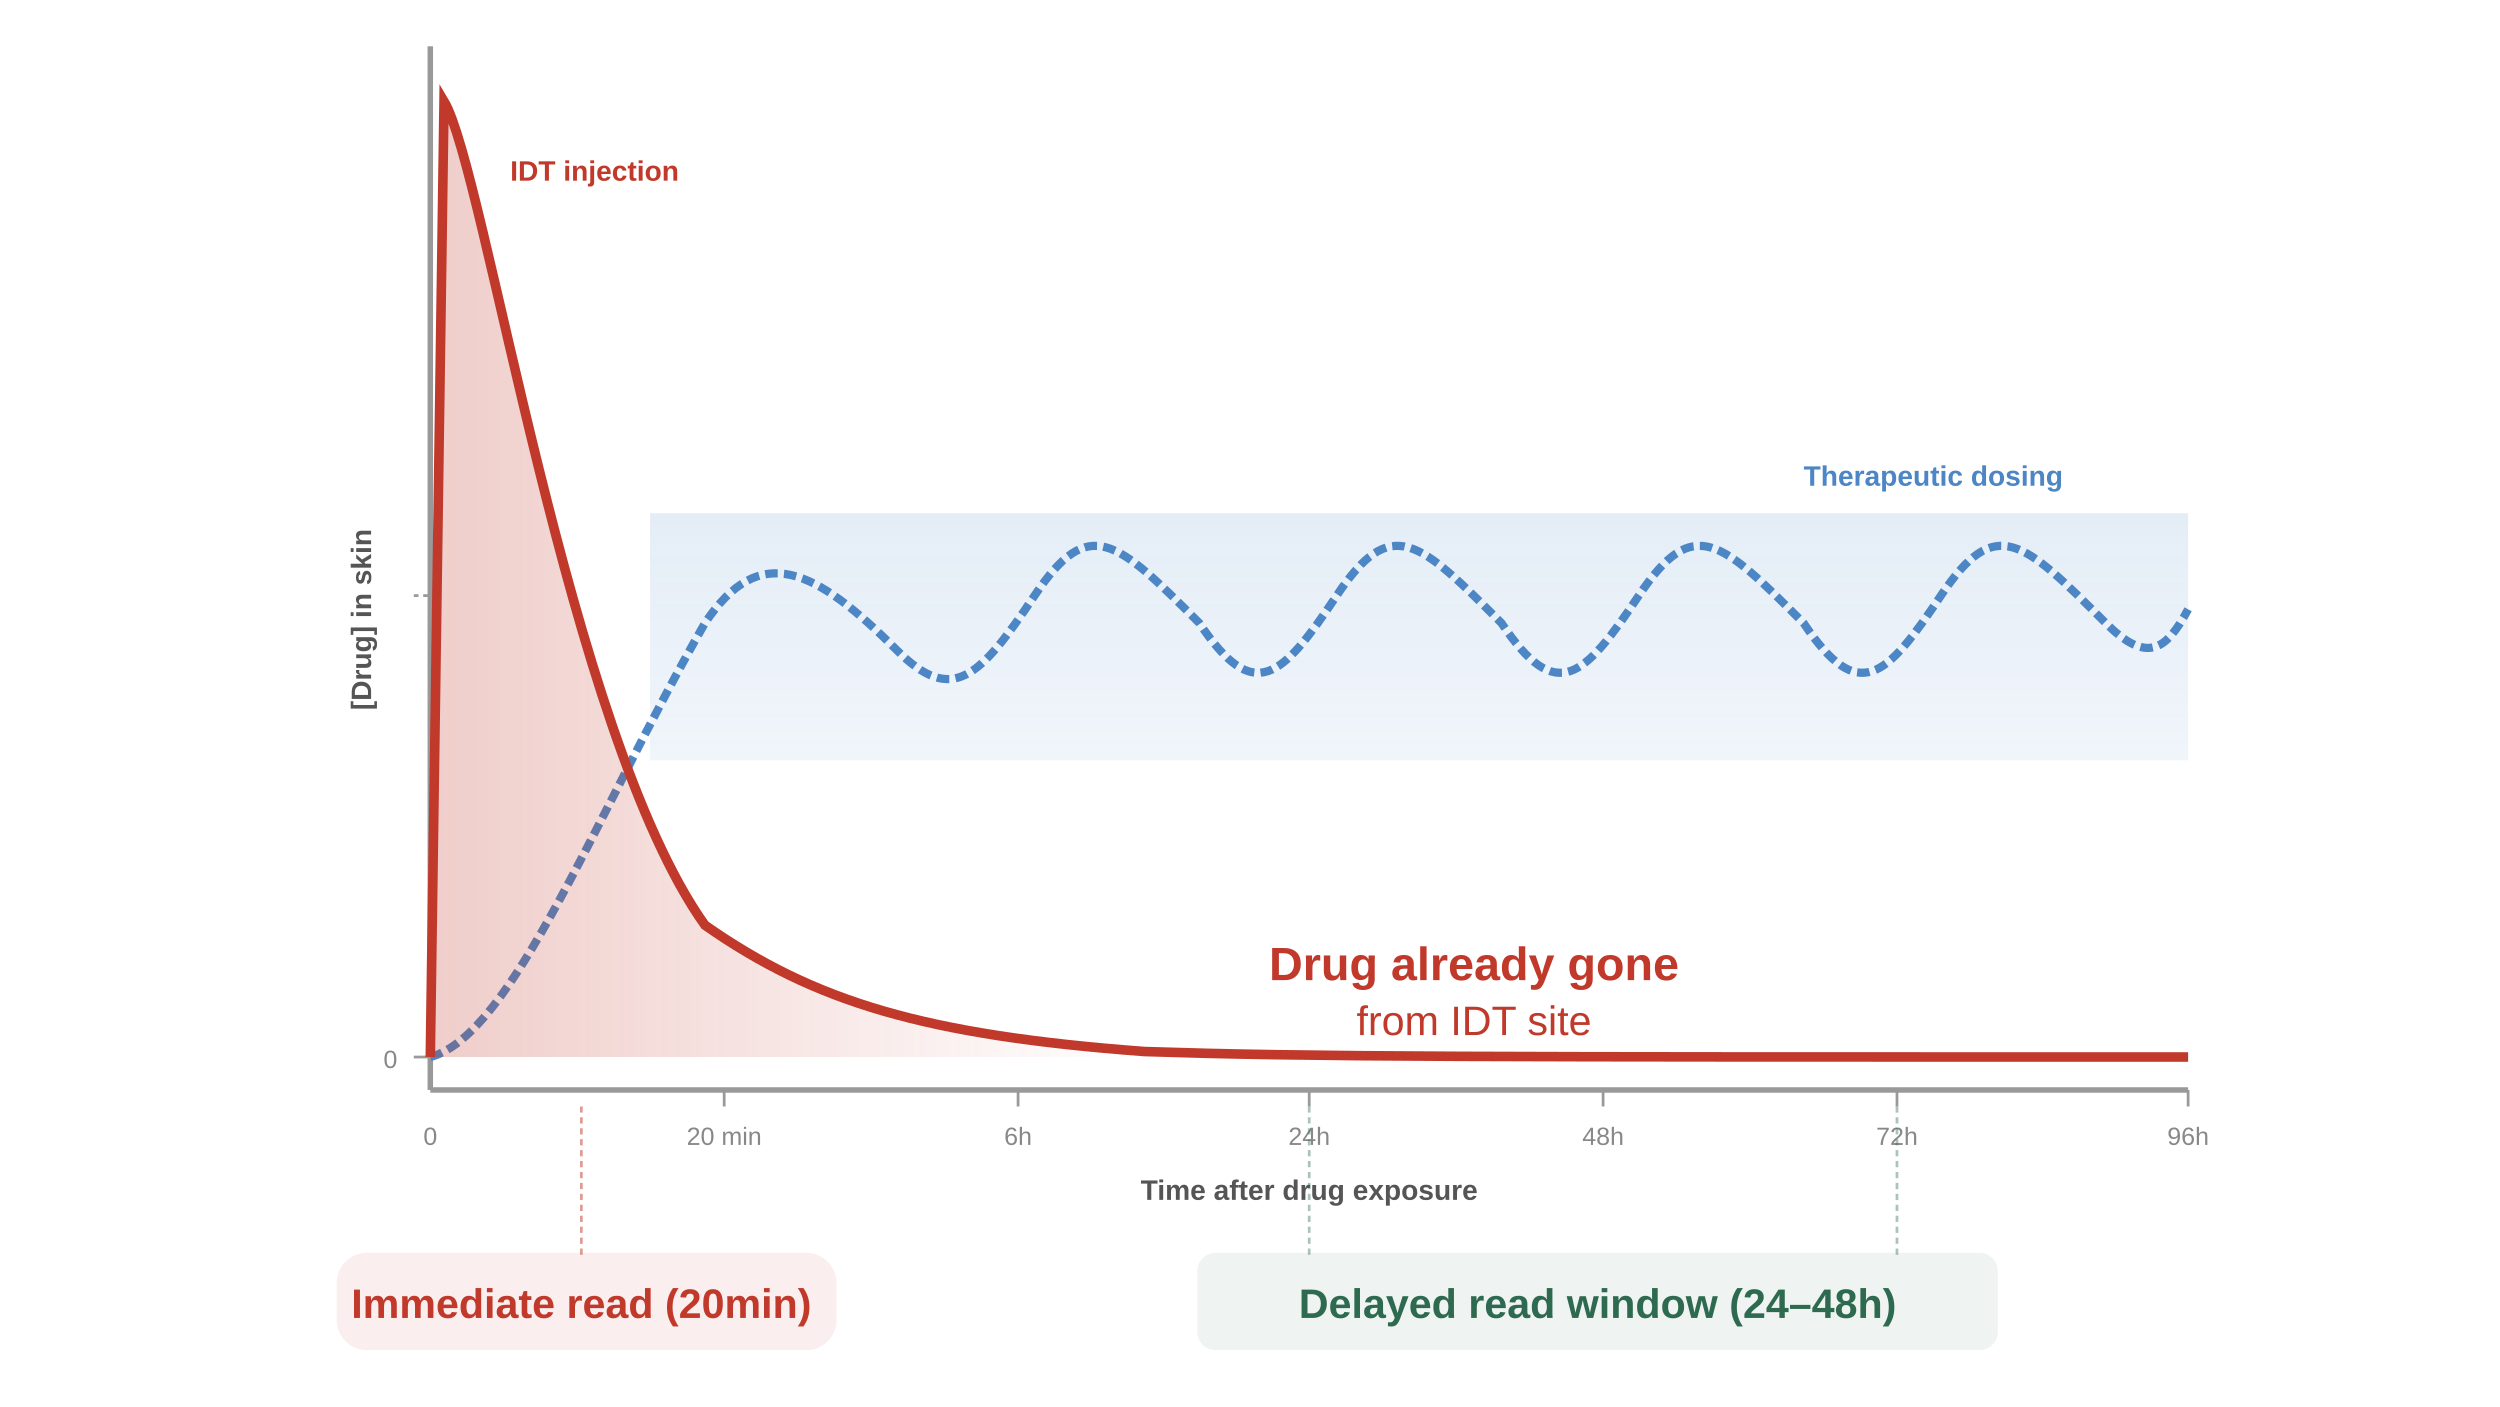
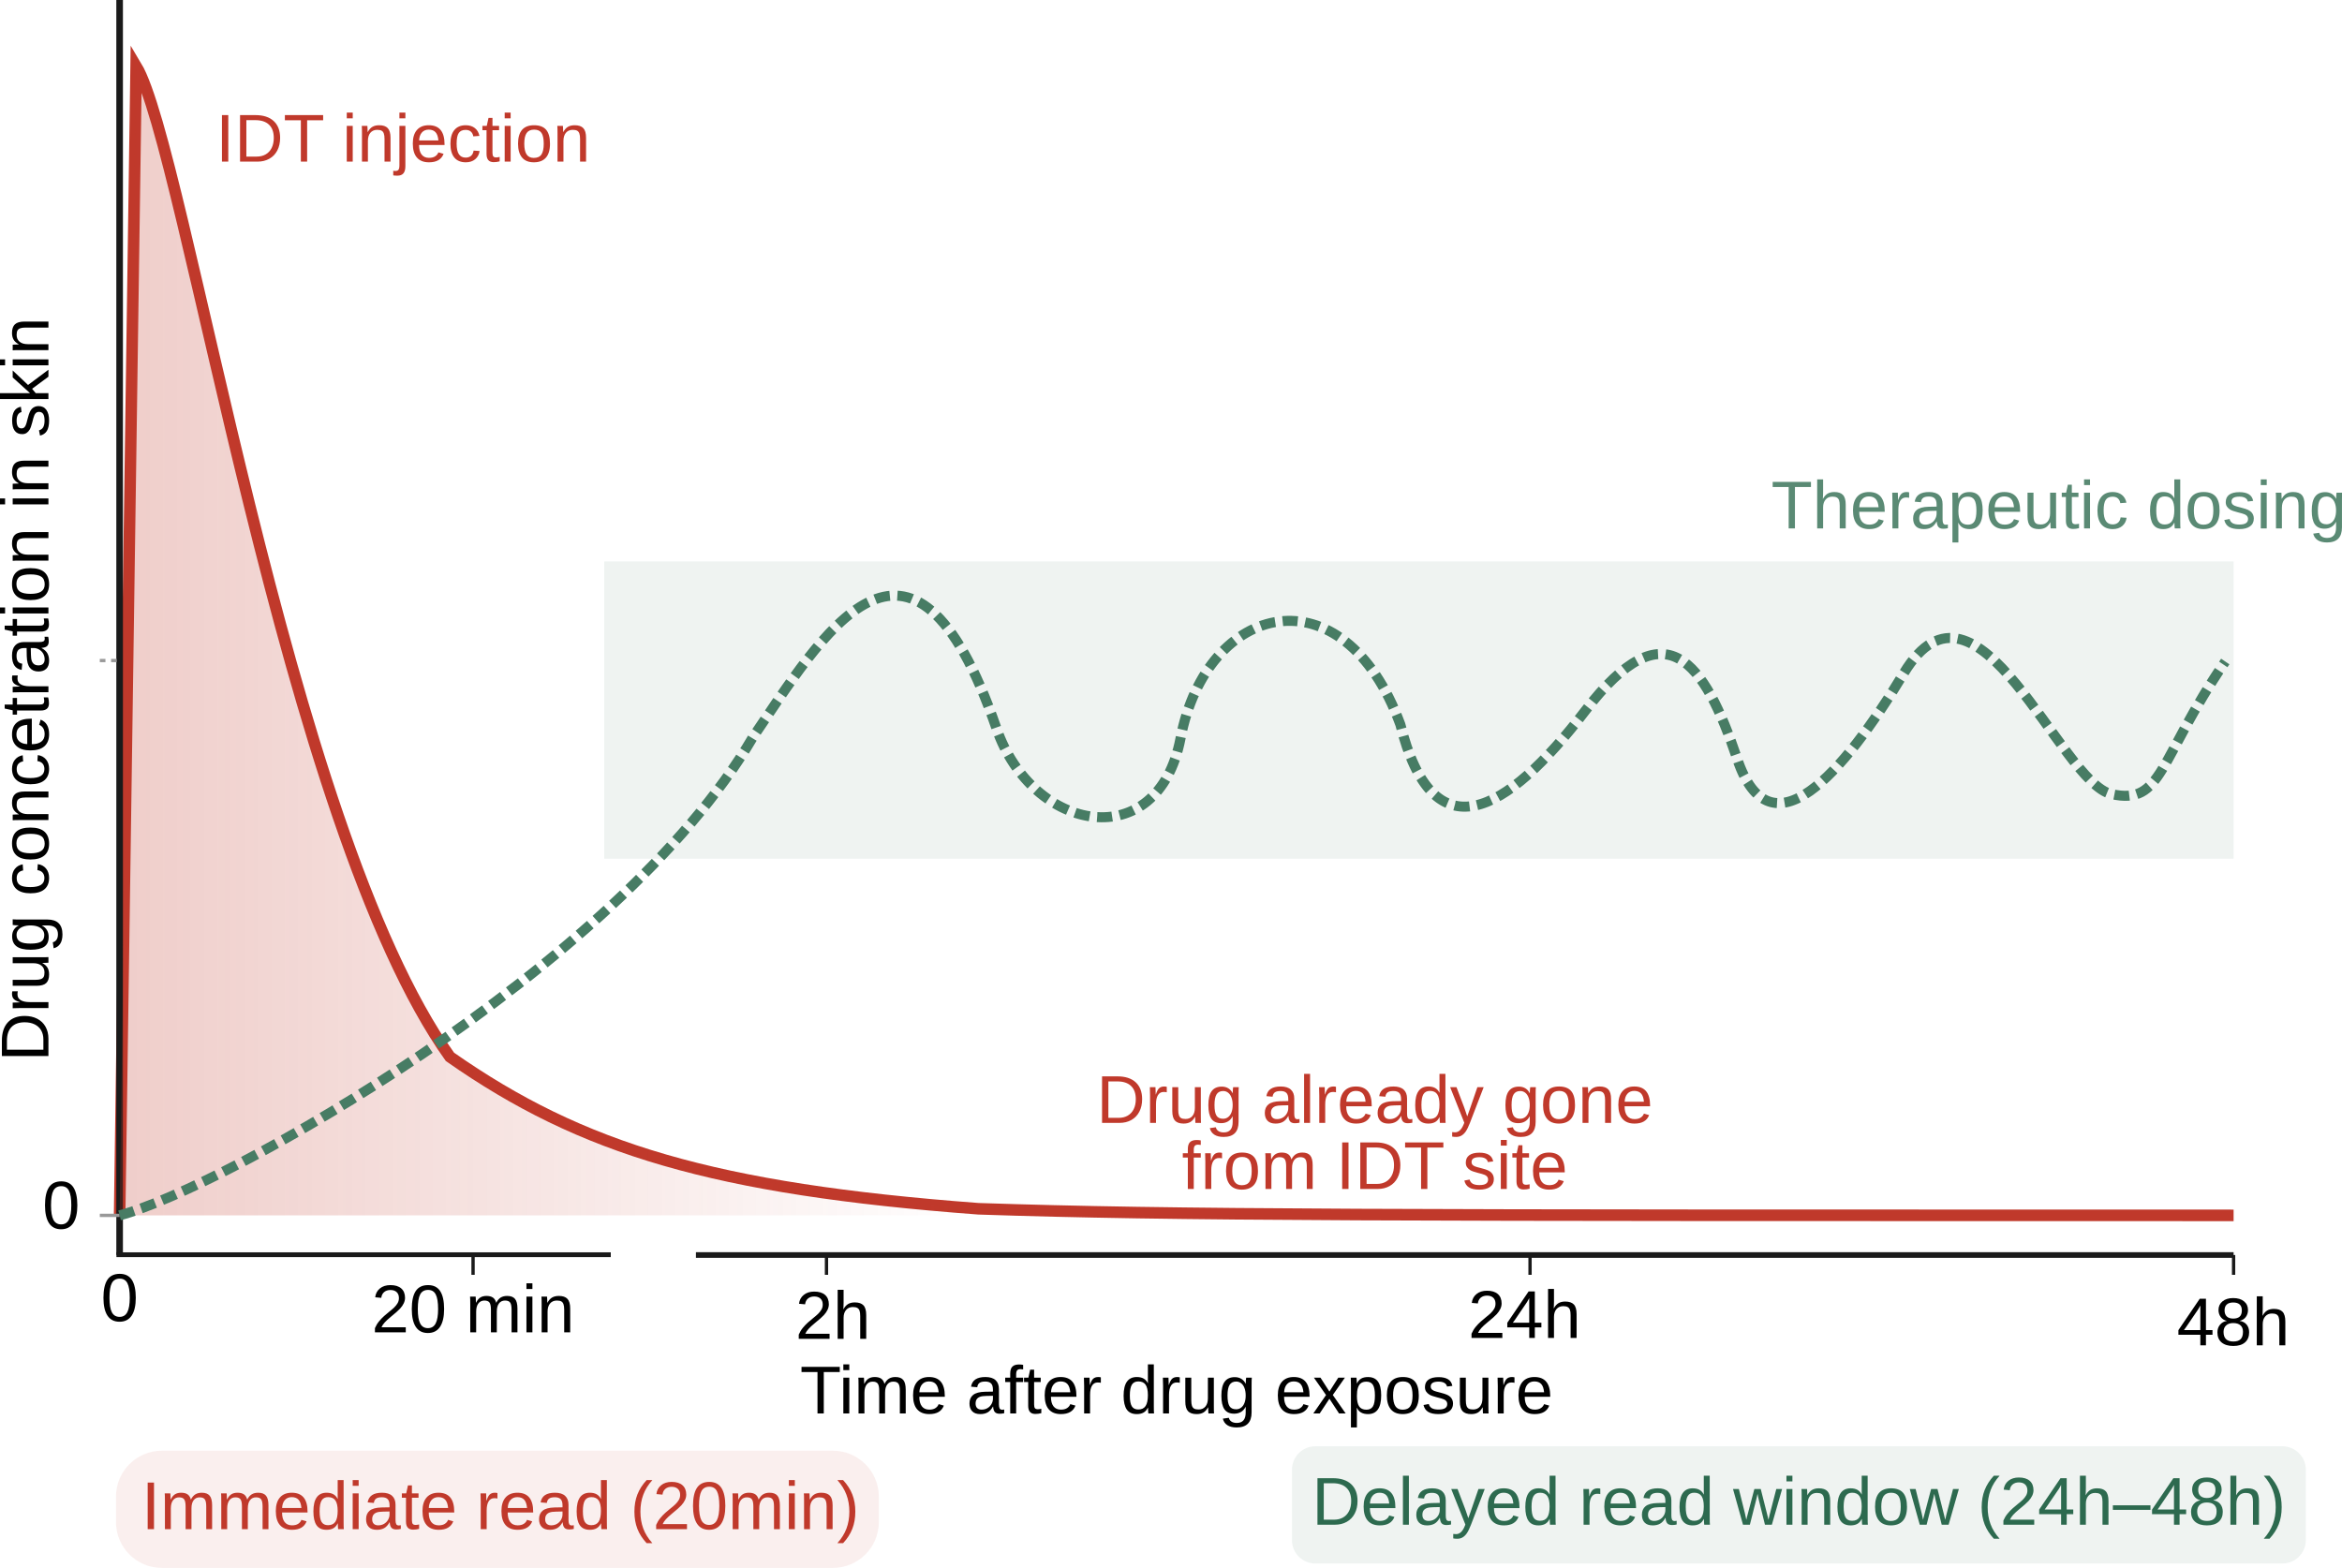
- <svg xmlns="http://www.w3.org/2000/svg" version="1.1" viewBox="0 0 1600 900" width="1600" height="900" id="svg52">
+ <svg xmlns="http://www.w3.org/2000/svg" version="1.1" viewBox="0 0 1246.357 834.526" width="1246.357" height="834.526" id="svg52">
  <defs id="defs4">
    <style id="style1">
      .title { font-family: Arial-BoldMT, Arial; font-weight: 700; font-size: 28px; fill: #212529; }
      .subtitle { font-family: ArialMT, Arial; font-size: 20px; fill: #666; }
      .ax-label { font-family: Arial-BoldMT, Arial; font-weight: 700; font-size: 18px; fill: #555; }
      .ax-tick { font-family: ArialMT, Arial; font-size: 16px; fill: #888; }
      .curve-label { font-family: Arial-BoldMT, Arial; font-weight: 700; font-size: 18px; }
      .annot { font-family: ArialMT, Arial; font-size: 17px; fill: #555; }
      .annot-bold { font-family: Arial-BoldMT, Arial; font-weight: 700; font-size: 17px; }
      .box-title { font-family: Arial-BoldMT, Arial; font-weight: 700; font-size: 20px; }
      .box-text { font-family: ArialMT, Arial; font-size: 17px; fill: #333; }
      .foot { font-family: ArialMT, Arial; font-size: 15px; fill: #999; }
    </style>
    <linearGradient id="spikeGrad" x1="138.83" y1="103.724" x2="439.629" y2="103.724" gradientTransform="matrix(1.5194,0,0,2.033659,64.45095,-146.1667)" gradientUnits="userSpaceOnUse">
      <stop offset="0%" stop-color="#c0392b" stop-opacity="0.25" id="stop1" />
      <stop offset="100%" stop-color="#c0392b" stop-opacity="0" id="stop2" />
    </linearGradient>
-     <linearGradient id="therGrad" x1="80.178" y1="673.498" x2="80.178" y2="897.998" gradientTransform="matrix(4.38478,0,0,0.7046968,64.45095,-146.1667)" gradientUnits="userSpaceOnUse">
+     <linearGradient id="therGrad" x1="80.178" y1="673.498" x2="80.178" y2="897.998" gradientTransform="matrix(3.862395,0,0,0.7046968,223.6102,-146.1667)" gradientUnits="userSpaceOnUse">
      <stop offset="0%" stop-color="#4c86c5" stop-opacity="0.15" id="stop3" />
      <stop offset="100%" stop-color="#4c86c5" stop-opacity="0.08" id="stop4" />
    </linearGradient>
  </defs>
-   <line x1="275.39" y1="697.588" x2="1400.396" y2="697.588" stroke="#999999" stroke-width="3.516" id="line5" />
-   <line x1="275.39" y1="29.616" x2="275.39" y2="697.588" stroke="#999999" stroke-width="3.516" id="line6" />
-   <text class="ax-label" x="-396.533" y="237.499" text-anchor="middle" transform="rotate(-90)" id="text6" style="stroke-width:1.758">[Drug] in skin</text>
-   <text class="ax-tick" x="254.296" y="683.526" text-anchor="end" id="text7" style="stroke-width:1.758">0</text>
-   <line x1="264.843" y1="676.494" x2="275.39" y2="676.494" stroke="#999999" stroke-width="1.758" id="line7" />
-   <line x1="264.843" y1="381.18" x2="275.39" y2="381.18" stroke="#999999" stroke-width="1.758" stroke-dasharray="3, 3" id="line9" />
-   <text class="ax-label" x="837.893" y="767.901" text-anchor="middle" id="text10" style="stroke-width:1.758">Time after drug exposure</text>
-   <text class="ax-tick" x="275.39" y="732.745" text-anchor="middle" id="text11" style="stroke-width:1.758">0</text>
-   <text class="ax-tick" x="463.477" y="732.745" text-anchor="middle" id="text12" style="stroke-width:1.758">20 min</text>
-   <text class="ax-tick" x="651.564" y="732.745" text-anchor="middle" id="text13" style="stroke-width:1.758">6h</text>
-   <text class="ax-tick" x="837.893" y="732.745" text-anchor="middle" id="text14" style="stroke-width:1.758">24h</text>
-   <text class="ax-tick" x="1025.98" y="732.745" text-anchor="middle" id="text15" style="stroke-width:1.758">48h</text>
-   <text class="ax-tick" x="1214.067" y="732.745" text-anchor="middle" id="text16" style="stroke-width:1.758">72h</text>
-   <text class="ax-tick" x="1400.396" y="732.745" text-anchor="middle" id="text17" style="stroke-width:1.758">96h</text>
-   <line x1="463.477" y1="697.588" x2="463.477" y2="708.135" stroke="#999999" stroke-width="1.758" id="line17" />
-   <line x1="651.564" y1="697.588" x2="651.564" y2="708.135" stroke="#999999" stroke-width="1.758" id="line18" />
-   <line x1="837.893" y1="697.588" x2="837.893" y2="708.135" stroke="#999999" stroke-width="1.758" id="line19" />
-   <line x1="1025.98" y1="697.588" x2="1025.98" y2="708.135" stroke="#999999" stroke-width="1.758" id="line20" />
-   <line x1="1214.067" y1="697.588" x2="1214.067" y2="708.135" stroke="#999999" stroke-width="1.758" id="line21" />
-   <line x1="1400.396" y1="697.588" x2="1400.396" y2="708.135" stroke="#999999" stroke-width="1.758" id="line22" />
-   <rect x="416.016" y="328.445" width="984.381" height="158.204" fill="url(#therGrad)" id="rect22" style="fill:url(#therGrad);stroke-width:1.758" />
-   <path d="M 275.39,676.494 C 328.124,662.432 380.859,521.806 451.172,398.758 c 35.156,-52.735 70.313,-35.156 123.048,17.578 35.156,35.156 52.735,17.578 87.891,-35.156 35.156,-52.735 52.735,-35.156 105.469,17.578 35.156,52.735 52.735,35.156 87.891,-17.578 35.156,-52.735 52.735,-35.156 105.469,17.578 35.157,52.735 52.735,35.156 87.891,-17.578 35.156,-52.735 52.735,-35.156 105.469,17.578 35.157,52.735 52.735,35.156 87.891,-17.578 35.156,-52.735 52.735,-35.156 105.469,17.578 26.367,26.367 38.672,17.578 52.735,-8.789" fill="none" stroke="#4c86c5" stroke-width="5.273" stroke-dasharray="8, 4" id="path22" />
-   <text class="curve-label" x="1154.301" y="310.867" fill="#4c86c5" id="text22" style="stroke-width:1.758">Therapeutic dosing</text>
-   <path d="m 275.39,676.494 8.789,-611.722 c 26.367,35.156 79.102,404.299 166.993,527.347 70.313,43.946 140.626,70.313 281.252,80.86 v 3.516 z" fill="url(#spikeGrad)" id="path23" style="fill:url(#spikeGrad);stroke-width:1.758" />
-   <path d="m 275.39,676.494 8.789,-611.722 c 26.367,43.946 79.102,404.299 166.993,527.347 70.313,49.219 140.626,70.313 281.252,80.86 105.469,3.516 210.939,3.516 667.973,3.516" fill="none" stroke="#c0392b" stroke-width="6.152" id="path24" />
-   <text class="curve-label" x="326.522" y="115.645" fill="#c0392b" id="text24" style="stroke-width:1.758">IDT injection</text>
-   <rect x="217.138" y="803.439" width="316.594" height="59.004" rx="17.753" fill="#c0392b" opacity="0.08" stroke="#c0392b" stroke-width="3.399" id="rect25" />
-   <text x="372.07" y="843.488" text-anchor="middle" style="font-weight:700;font-size:26.367px;font-family:Arial-BoldMT, Arial;fill:#c0392b;stroke-width:1.758" id="text26">Immediate read (20min)</text>
-   <line x1="372.07" y1="803.058" x2="372.07" y2="708.135" stroke="#c0392b" stroke-width="1.758" stroke-dasharray="4, 3" opacity="0.5" id="line26" />
-   <rect x="767.58" y="803.058" width="509.769" height="59.766" rx="10.547" fill="#2d6a4f" opacity="0.08" stroke="#2d6a4f" stroke-width="2.637" id="rect26" />
-   <text x="1022.464" y="843.488" text-anchor="middle" style="font-weight:700;font-size:26.367px;font-family:Arial-BoldMT, Arial;fill:#2d6a4f;stroke-width:1.758" id="text27">Delayed read window (24–48h)</text>
-   <line x1="837.893" y1="803.058" x2="837.893" y2="708.135" stroke="#2d6a4f" stroke-width="1.758" stroke-dasharray="4, 3" opacity="0.4" id="line27" />
-   <line x1="1214.067" y1="803.058" x2="1214.067" y2="708.135" stroke="#2d6a4f" stroke-width="1.758" stroke-dasharray="4, 3" opacity="0.4" id="line28" />
-   <text x="943.362" y="627.275" text-anchor="middle" style="font-weight:700;font-size:29.883px;font-family:Arial-BoldMT, Arial;fill:#c0392b;stroke-width:1.758" id="text28">Drug already gone</text>
-   <text x="943.362" y="662.432" text-anchor="middle" style="font-size:26.367px;font-family:ArialMT, Arial;fill:#c0392b;stroke-width:1.758" id="text29">from IDT site</text>
+   <g id="layer1" transform="translate(-211.7291,-29.6156)">
+     <path d="m 275.39,676.494 8.789,-611.722 c 26.367,43.946 79.102,404.299 166.993,527.347 70.313,49.219 140.626,70.313 281.252,80.86 105.469,3.516 210.939,3.516 667.973,3.516" fill="none" stroke="#c0392b" stroke-width="6.152" id="path24" style="display:inline" />
+     <line x1="582.088" y1="697.588" x2="1400.396" y2="697.588" stroke="#999999" stroke-width="2.998" id="line5" style="fill:#1a1a1a;stroke:#1a1a1a" />
+     <line x1="273.689" y1="697.435" x2="536.775" y2="697.435" stroke="#999999" stroke-width="1.992" id="line5-2" style="fill:#1a1a1a;stroke:#1a1a1a;stroke-width:2.56;stroke-dasharray:none" />
+     <line x1="275.39" y1="29.616" x2="275.39" y2="697.588" stroke="#999999" stroke-width="3.516" id="line6" style="fill:#1a1a1a;stroke:#1a1a1a" />
+     <text class="ax-label" x="-396.533" y="237.499" text-anchor="middle" transform="rotate(-90)" id="text6" style="font-style:normal;font-variant:normal;font-weight:normal;font-stretch:normal;font-size:36px;font-family:ArialMT, Arial;-inkscape-font-specification:'ArialMT, Arial, Normal';font-variant-ligatures:normal;font-variant-caps:normal;font-variant-numeric:normal;font-variant-east-asian:normal;fill:#000000;stroke-width:1.758">Drug concetration in skin</text>
+     <text class="ax-tick" x="254.296" y="683.526" text-anchor="end" id="text7" style="font-style:normal;font-variant:normal;font-weight:normal;font-stretch:normal;font-size:36px;font-family:ArialMT, Arial;-inkscape-font-specification:'ArialMT, Arial, Normal';font-variant-ligatures:normal;font-variant-caps:normal;font-variant-numeric:normal;font-variant-east-asian:normal;fill:#000000;stroke-width:1.758">0</text>
+     <line x1="264.843" y1="676.494" x2="275.39" y2="676.494" stroke="#999999" stroke-width="1.758" id="line7" />
+     <line x1="264.843" y1="381.18" x2="275.39" y2="381.18" stroke="#999999" stroke-width="1.758" stroke-dasharray="3, 3" id="line9" />
+     <text class="ax-label" x="837.893" y="781.901" text-anchor="middle" id="text10" style="font-style:normal;font-variant:normal;font-weight:normal;font-stretch:normal;font-size:36px;font-family:ArialMT, Arial;-inkscape-font-specification:'ArialMT, Arial, Normal';font-variant-ligatures:normal;font-variant-caps:normal;font-variant-numeric:normal;font-variant-east-asian:normal;fill:#000000;stroke-width:1.758">Time after drug exposure</text>
+     <text class="ax-tick" x="275.39" y="732.745" text-anchor="middle" id="text11" style="font-style:normal;font-variant:normal;font-weight:normal;font-stretch:normal;font-size:36px;font-family:ArialMT, Arial;-inkscape-font-specification:'ArialMT, Arial, Normal';font-variant-ligatures:normal;font-variant-caps:normal;font-variant-numeric:normal;font-variant-east-asian:normal;fill:#000000;stroke-width:1.758">0</text>
+     <text class="ax-tick" x="463.477" y="738.745" text-anchor="middle" id="text12" style="font-style:normal;font-variant:normal;font-weight:normal;font-stretch:normal;font-size:36px;font-family:ArialMT, Arial;-inkscape-font-specification:'ArialMT, Arial, Normal';font-variant-ligatures:normal;font-variant-caps:normal;font-variant-numeric:normal;font-variant-east-asian:normal;fill:#000000;stroke-width:1.758">20 min</text>
+     <text class="ax-tick" x="655.013" y="742.194" text-anchor="middle" id="text13" style="font-style:normal;font-variant:normal;font-weight:normal;font-stretch:normal;font-size:36px;font-family:ArialMT, Arial;-inkscape-font-specification:'ArialMT, Arial, Normal';font-variant-ligatures:normal;font-variant-caps:normal;font-variant-numeric:normal;font-variant-east-asian:normal;fill:#000000;stroke-width:1.758">2h</text>
+     <text class="ax-tick" x="1023.055" y="741.733" text-anchor="middle" id="text14" style="font-style:normal;font-variant:normal;font-weight:normal;font-stretch:normal;font-size:36px;font-family:ArialMT, Arial;-inkscape-font-specification:'ArialMT, Arial, Normal';font-variant-ligatures:normal;font-variant-caps:normal;font-variant-numeric:normal;font-variant-east-asian:normal;fill:#000000;stroke-width:1.758">24h</text>
+     <text class="ax-tick" x="1400.226" y="745.643" text-anchor="middle" id="text15" style="font-style:normal;font-variant:normal;font-weight:normal;font-stretch:normal;font-size:36px;font-family:ArialMT, Arial;-inkscape-font-specification:'ArialMT, Arial, Normal';font-variant-ligatures:normal;font-variant-caps:normal;font-variant-numeric:normal;font-variant-east-asian:normal;fill:#000000;stroke-width:1.758">48h</text>
+     <line x1="463.477" y1="697.588" x2="463.477" y2="708.135" stroke="#999999" stroke-width="1.758" id="line17" style="stroke:#1a1a1a" />
+     <line x1="651.564" y1="697.588" x2="651.564" y2="708.135" stroke="#999999" stroke-width="1.758" id="line18" style="stroke:#1a1a1a" />
+     <line x1="1025.98" y1="697.588" x2="1025.98" y2="708.135" stroke="#999999" stroke-width="1.758" id="line20" style="stroke:#1a1a1a" />
+     <line x1="1400.396" y1="697.588" x2="1400.396" y2="708.135" stroke="#999999" stroke-width="1.758" id="line22" style="stroke:#1a1a1a" />
+     <path d="m 275.39,676.494 8.789,-611.722 c 26.367,35.156 79.102,404.299 166.993,527.347 70.313,43.946 140.626,70.313 281.252,80.86 v 3.516 z" fill="url(#spikeGrad)" id="path23" style="fill:url(#spikeGrad);stroke-width:1.758" />
+     <text class="curve-label" x="326.522" y="115.645" fill="#c0392b" id="text24" style="font-style:normal;font-variant:normal;font-weight:normal;font-stretch:normal;font-size:36px;font-family:ArialMT, Arial;-inkscape-font-specification:'ArialMT, Arial, Normal';font-variant-ligatures:normal;font-variant-caps:normal;font-variant-numeric:normal;font-variant-east-asian:normal;stroke-width:1.758">IDT injection</text>
+     <rect x="275.347" y="803.648" width="402.175" height="58.585" rx="22.552" fill="#c0392b" opacity="0.08" stroke="#c0392b" stroke-width="3.817" id="rect25" />
+     <text x="478.07" y="843.488" text-anchor="middle" style="font-style:normal;font-variant:normal;font-weight:normal;font-stretch:normal;font-size:36px;font-family:ArialMT, Arial;-inkscape-font-specification:'ArialMT, Arial, Normal';font-variant-ligatures:normal;font-variant-caps:normal;font-variant-numeric:normal;font-variant-east-asian:normal;fill:#c0392b;stroke-width:1.758" id="text26">Immediate read (20min)</text>
+   </g>
+   <g id="layer2" style="display:inline" transform="translate(-211.7291,-29.6156)">
+     <rect x="900.64" y="800.744" width="536.836" height="59.698" rx="11.107" fill="#2d6a4f" opacity="0.08" stroke="#2d6a4f" stroke-width="2.704" id="rect26" />
+     <text class="curve-label" x="1154.301" y="310.867" fill="#4c86c5" id="text22" style="font-style:normal;font-variant:normal;font-weight:normal;font-stretch:normal;font-size:36px;font-family:ArialMT, Arial;-inkscape-font-specification:'ArialMT, Arial, Normal';font-variant-ligatures:normal;font-variant-caps:normal;font-variant-numeric:normal;font-variant-east-asian:normal;fill:#5a8a74;fill-opacity:1;stroke-width:1.758">Therapeutic dosing</text>
+     <text x="1169.059" y="841.14" text-anchor="middle" style="font-style:normal;font-variant:normal;font-weight:normal;font-stretch:normal;font-size:36px;font-family:ArialMT, Arial;-inkscape-font-specification:'ArialMT, Arial, Normal';font-variant-ligatures:normal;font-variant-caps:normal;font-variant-numeric:normal;font-variant-east-asian:normal;fill:#2d6a4f;stroke-width:1.758" id="text27">Delayed read window (24h–48h)</text>
+     <rect x="533.291" y="328.445" width="867.106" height="158.204" fill="url(#therGrad)" id="rect22" style="fill:#eff3f1;fill-opacity:1;stroke-width:1.65" />
+     <path d="m 275.384,676.474 c 53.927,-14.061 265.148,-131.499 337.051,-254.531 35.952,-52.728 84.028,-136.876 129.611,-4.601 19.202,55.721 85.905,67.917 97.931,5.242 13.976,-72.844 86.467,-90.462 116.998,-7.319 17.235,69.105 55.858,48.345 98.461,-7.433 42.603,-55.778 63.262,-26.394 80.841,25.841 17.579,52.235 56.097,8.17 88.586,-45.715 39.049,-64.764 83.169,58.209 110.525,64.306 27.357,6.097 24.618,-17.837 60.57,-70.565" fill="none" stroke="#4c86c5" stroke-width="5.332" stroke-dasharray="8, 4" id="path22" style="stroke:#477c64;stroke-opacity:1" />
+     <text x="943.362" y="627.275" text-anchor="middle" style="font-style:normal;font-variant:normal;font-weight:normal;font-stretch:normal;font-size:36px;font-family:ArialMT, Arial;-inkscape-font-specification:'ArialMT, Arial, Normal';font-variant-ligatures:normal;font-variant-caps:normal;font-variant-numeric:normal;font-variant-east-asian:normal;fill:#c0392b;stroke-width:1.758" id="text28">Drug already gone</text>
+     <text x="943.362" y="662.432" text-anchor="middle" style="font-style:normal;font-variant:normal;font-weight:normal;font-stretch:normal;font-size:36px;font-family:ArialMT, Arial;-inkscape-font-specification:'ArialMT, Arial, Normal';font-variant-ligatures:normal;font-variant-caps:normal;font-variant-numeric:normal;font-variant-east-asian:normal;fill:#c0392b;stroke-width:1.758" id="text29">from IDT site</text>
+   </g>
</svg>
